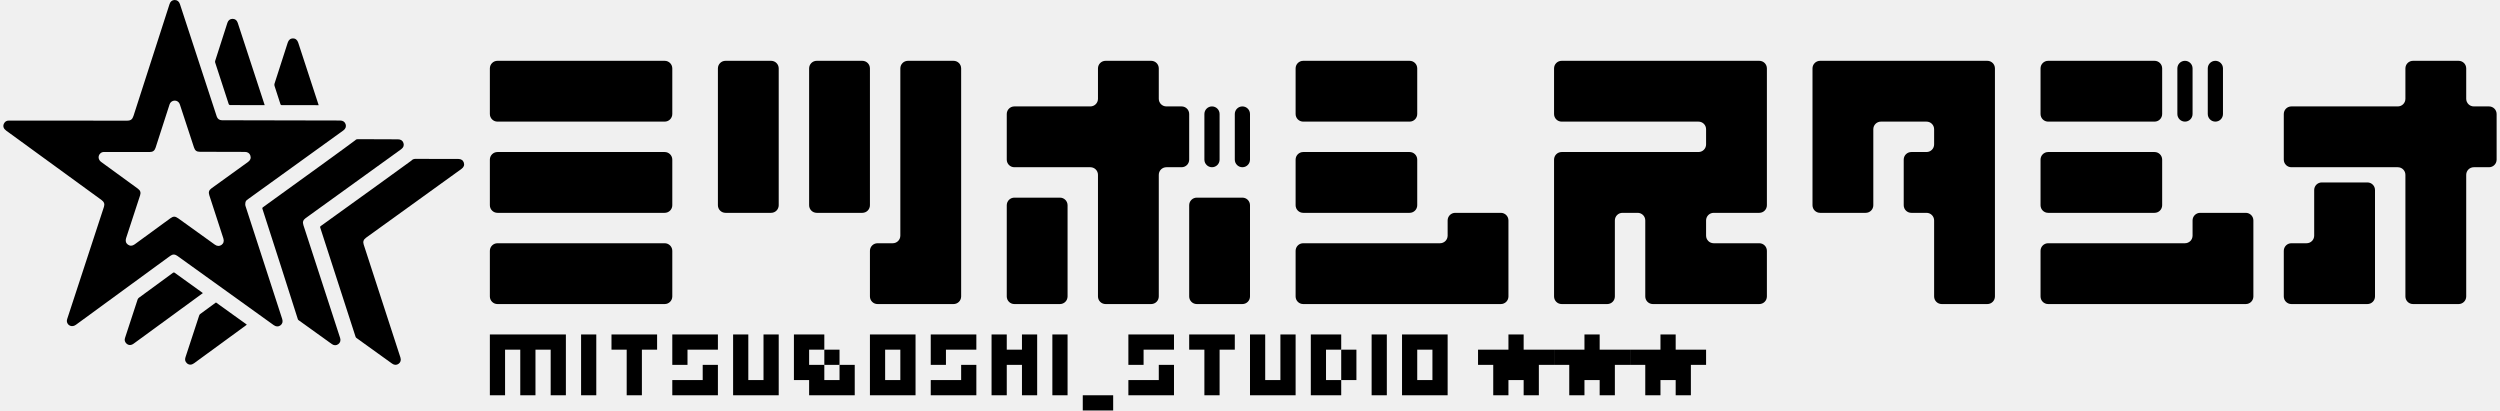
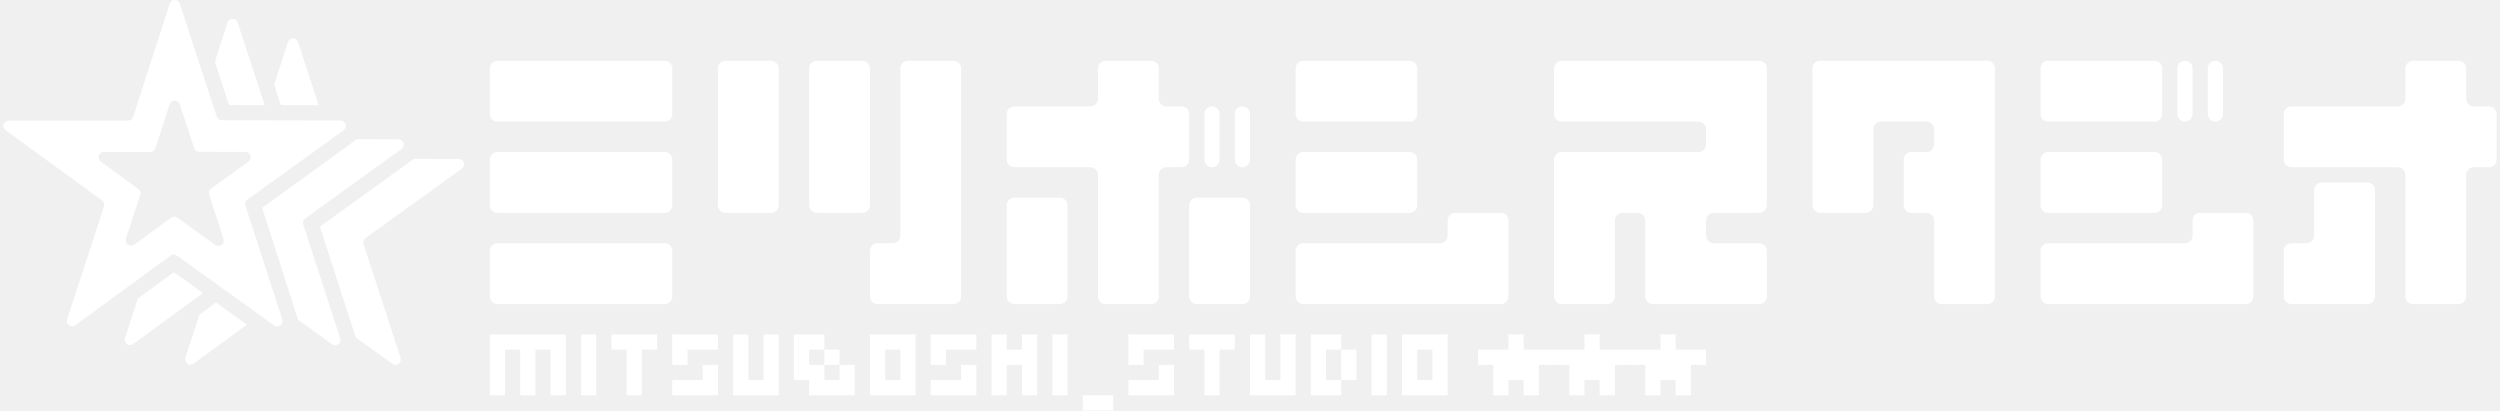
<svg xmlns="http://www.w3.org/2000/svg" id="_レイヤー_1" data-name="レイヤー_1" version="1.1" viewBox="0 0 1480 243">
+   <defs>
+     <style>
+       .st0 {
+         fill: #fff;
+       }
+     </style>
+   </defs>
  <g>
-     <path d="M75.12,71.43c2.29,0,3.23-.71,3.94-2.9,7.1-22.05,14.21-44.09,21.32-66.14C100.87.86,101.95.02,103.4,0c1.45-.02,2.61.86,3.11,2.4,5.52,16.87,20.04,61.22,21.79,66.53.48,1.46,1.59,2.25,3.12,2.26,3.11.02,61.26.13,69.92.15,1.63,0,2.81.79,3.27,2.18.47,1.39-.01,2.73-1.34,3.69-18.68,13.47-37.35,26.94-56.03,40.4-.79.57-1.71,1.08-1.92,2.1-.15.73-.2,1.57.02,2.27,2.42,7.61,16.96,52.22,21.74,66.92.5,1.55.1,2.89-1.12,3.76-1.19.85-2.56.79-3.92-.19-18.98-13.63-37.96-27.26-56.93-40.9-1.62-1.17-2.85-1.17-4.47,0-18.56,13.55-37.13,27.09-55.66,40.67-2,1.46-3.95.76-4.82-.48-.63-.9-.73-1.86-.38-2.91,2.28-6.92,16.76-51.18,21.75-66.39.55-1.68.1-2.95-1.42-4.05-18.81-13.69-37.63-27.39-56.45-41.08-1.56-1.14-2.06-2.59-1.36-4.09.57-1.22,1.54-1.85,2.89-1.86,2.09,0,4.18,0,6.28,0,9.63,0,59.17.03,63.64.05ZM61.64,89.97c-.85,0-1.58.23-2.2.8-1.57,1.44-1.38,3.77.43,5.09,7.25,5.28,14.51,10.56,21.76,15.84,1.46,1.07,1.86,2.27,1.31,3.94-2.76,8.45-5.53,16.89-8.29,25.34-.52,1.6-.14,2.97,1.07,3.84,1.23.89,2.63.84,3.98-.15,7.03-5.13,14.06-10.27,21.09-15.4,1.82-1.33,2.9-1.32,4.75,0,7.21,5.18,14.41,10.36,21.62,15.54,1.38.99,2.77,1.04,3.99.16,1.21-.88,1.6-2.25,1.08-3.84-2.77-8.52-5.54-17.04-8.32-25.56-.59-1.82-.21-3.01,1.34-4.12,7.22-5.21,14.44-10.41,21.65-15.62,1.35-.97,1.8-2.3,1.31-3.76-.46-1.37-1.61-2.13-3.21-2.14-2.65-.02-20.41-.07-26.64-.07-1.93,0-2.91-.7-3.51-2.53-2.77-8.44-5.53-16.89-8.32-25.33-.16-.47-.38-.97-.7-1.34-1.62-1.88-4.68-1.24-5.45,1.15-2.77,8.55-5.52,17.1-8.28,25.65-.57,1.76-1.62,2.53-3.46,2.53-4.48,0-22.48,0-27.01,0Z" />
-     <path d="M271.27,94.09c1.71,0,2.85.76,3.32,2.19.47,1.44-.01,2.71-1.41,3.72-14.63,10.55-52.31,37.72-56.51,40.75-1.47,1.06-1.91,2.35-1.37,4,5.78,17.76,20.29,62.37,21.76,66.92.49,1.53.1,2.83-1.08,3.69-1.18.86-2.54.84-3.85-.1-7.05-5.06-14.11-10.12-21.15-15.2-.26-.18-.44-.54-.54-.86-.87-2.75-20.03-62.01-20.84-64.38-.18-.51-.06-.76.36-1.06,17.56-12.65,53.3-38.36,53.53-38.63.81-.95,1.8-1.13,3.02-1.1,3.99.09,20.49.06,24.74.06Z" />
-     <path d="M235.59,82.48c1.66,0,2.8.76,3.26,2.17.47,1.42,0,2.7-1.34,3.68-13.53,9.76-51.24,36.95-56.56,40.79-1.51,1.09-1.93,2.33-1.34,4.13,2.58,7.94,17.09,52.51,21.75,66.85.47,1.45.06,2.79-1.09,3.64-1.15.85-2.55.86-3.8-.04-6.58-4.72-13.16-9.44-19.73-14.17-.18-.13-.35-.34-.41-.54-.77-2.63-19.73-61.66-20.94-65.25-.19-.56-.08-.8.36-1.12,14.19-10.22,54.1-39.07,54.6-39.62.42-.46.84-.62,1.45-.61,3.97.03,19.83.08,23.79.09Z" />
-     <path d="M156.7,62.24c-1.65,0-15.02-.05-20.2-.03-.66,0-.97-.15-1.18-.82-2.63-8.13-5.3-16.25-7.94-24.37-.1-.3-.1-.68,0-.97,2.41-7.54,4.83-15.07,7.26-22.6.47-1.45,1.6-2.29,3.02-2.3,1.47,0,2.57.81,3.07,2.33,4.91,14.97,15.52,47.39,15.97,48.77Z" />
-     <path d="M120.1,173.51c-2.69,1.96-29.93,21.86-40.94,29.9-1.61,1.18-3.21,1.11-4.46-.19-.85-.89-1.08-1.95-.71-3.1,1.03-3.19,6.01-18.41,7.48-22.83.13-.38.42-.77.74-1.01,6.7-4.92,13.42-9.82,20.12-14.73.36-.27.62-.4,1.07-.08,5.43,3.93,10.89,7.84,16.33,11.75.1.07.19.15.36.29Z" />
-     <path d="M188.64,62.26c-.61,0-15.01-.02-21.67-.01-.55,0-.81-.15-.98-.69-1.15-3.58-2.34-7.15-3.48-10.74-.13-.4-.12-.92.01-1.32,2.59-8.09,5.2-16.18,7.82-24.27.52-1.61,1.64-2.51,3.1-2.51,1.46,0,2.58.92,3.1,2.52,3.95,12.07,12.01,36.71,12.11,37.02Z" />
-     <path d="M127.88,179.07c6.06,4.35,12.11,8.7,18.23,13.1-.19.17-.32.3-.47.41-10.27,7.5-20.54,15-30.81,22.5-1.44,1.05-2.95,1.05-4.14,0-1.09-.96-1.35-2.15-.91-3.51,1.42-4.34,6.83-20.86,8.13-24.78.11-.32.31-.68.57-.87,3.03-2.24,6.08-4.46,9.12-6.68.08-.06.16-.1.28-.17Z" />
+     <path class="st0" d="M75.12,71.43c2.29,0,3.23-.71,3.94-2.9,7.1-22.05,14.21-44.09,21.32-66.14C100.87.86,101.95.02,103.4,0c1.45-.02,2.61.86,3.11,2.4,5.52,16.87,20.04,61.22,21.79,66.53.48,1.46,1.59,2.25,3.12,2.26,3.11.02,61.26.13,69.92.15,1.63,0,2.81.79,3.27,2.18.47,1.39-.01,2.73-1.34,3.69-18.68,13.47-37.35,26.94-56.03,40.4-.79.57-1.71,1.08-1.92,2.1-.15.73-.2,1.57.02,2.27,2.42,7.61,16.96,52.22,21.74,66.92.5,1.55.1,2.89-1.12,3.76-1.19.85-2.56.79-3.92-.19-18.98-13.63-37.96-27.26-56.93-40.9-1.62-1.17-2.85-1.17-4.47,0-18.56,13.55-37.13,27.09-55.66,40.67-2,1.46-3.95.76-4.82-.48-.63-.9-.73-1.86-.38-2.91,2.28-6.92,16.76-51.18,21.75-66.39.55-1.68.1-2.95-1.42-4.05-18.81-13.69-37.63-27.39-56.45-41.08-1.56-1.14-2.06-2.59-1.36-4.09.57-1.22,1.54-1.85,2.89-1.86,2.09,0,4.18,0,6.28,0,9.63,0,59.17.03,63.64.05ZM61.64,89.97c-.85,0-1.58.23-2.2.8-1.57,1.44-1.38,3.77.43,5.09,7.25,5.28,14.51,10.56,21.76,15.84,1.46,1.07,1.86,2.27,1.31,3.94-2.76,8.45-5.53,16.89-8.29,25.34-.52,1.6-.14,2.97,1.07,3.84,1.23.89,2.63.84,3.98-.15,7.03-5.13,14.06-10.27,21.09-15.4,1.82-1.33,2.9-1.32,4.75,0,7.21,5.18,14.41,10.36,21.62,15.54,1.38.99,2.77,1.04,3.99.16,1.21-.88,1.6-2.25,1.08-3.84-2.77-8.52-5.54-17.04-8.32-25.56-.59-1.82-.21-3.01,1.34-4.12,7.22-5.21,14.44-10.41,21.65-15.62,1.35-.97,1.8-2.3,1.31-3.76-.46-1.37-1.61-2.13-3.21-2.14-2.65-.02-20.41-.07-26.64-.07-1.93,0-2.91-.7-3.51-2.53-2.77-8.44-5.53-16.89-8.32-25.33-.16-.47-.38-.97-.7-1.34-1.62-1.88-4.68-1.24-5.45,1.15-2.77,8.55-5.52,17.1-8.28,25.65-.57,1.76-1.62,2.53-3.46,2.53-4.48,0-22.48,0-27.01,0Z" />
+     <path class="st0" d="M271.27,94.09c1.71,0,2.85.76,3.32,2.19.47,1.44-.01,2.71-1.41,3.72-14.63,10.55-52.31,37.72-56.51,40.75-1.47,1.06-1.91,2.35-1.37,4,5.78,17.76,20.29,62.37,21.76,66.92.49,1.53.1,2.83-1.08,3.69-1.18.86-2.54.84-3.85-.1-7.05-5.06-14.11-10.12-21.15-15.2-.26-.18-.44-.54-.54-.86-.87-2.75-20.03-62.01-20.84-64.38-.18-.51-.06-.76.36-1.06,17.56-12.65,53.3-38.36,53.53-38.63.81-.95,1.8-1.13,3.02-1.1,3.99.09,20.49.06,24.74.06Z" />
+     <path class="st0" d="M235.59,82.48c1.66,0,2.8.76,3.26,2.17.47,1.42,0,2.7-1.34,3.68-13.53,9.76-51.24,36.95-56.56,40.79-1.51,1.09-1.93,2.33-1.34,4.13,2.58,7.94,17.09,52.51,21.75,66.85.47,1.45.06,2.79-1.09,3.64-1.15.85-2.55.86-3.8-.04-6.58-4.72-13.16-9.44-19.73-14.17-.18-.13-.35-.34-.41-.54-.77-2.63-19.73-61.66-20.94-65.25-.19-.56-.08-.8.36-1.12,14.19-10.22,54.1-39.07,54.6-39.62.42-.46.84-.62,1.45-.61,3.97.03,19.83.08,23.79.09Z" />
+     <path class="st0" d="M156.7,62.24c-1.65,0-15.02-.05-20.2-.03-.66,0-.97-.15-1.18-.82-2.63-8.13-5.3-16.25-7.94-24.37-.1-.3-.1-.68,0-.97,2.41-7.54,4.83-15.07,7.26-22.6.47-1.45,1.6-2.29,3.02-2.3,1.47,0,2.57.81,3.07,2.33,4.91,14.97,15.52,47.39,15.97,48.77Z" />
+     <path class="st0" d="M120.1,173.51c-2.69,1.96-29.93,21.86-40.94,29.9-1.61,1.18-3.21,1.11-4.46-.19-.85-.89-1.08-1.95-.71-3.1,1.03-3.19,6.01-18.41,7.48-22.83.13-.38.42-.77.74-1.01,6.7-4.92,13.42-9.82,20.12-14.73.36-.27.62-.4,1.07-.08,5.43,3.93,10.89,7.84,16.33,11.75.1.07.19.15.36.29Z" />
+     <path class="st0" d="M188.64,62.26c-.61,0-15.01-.02-21.67-.01-.55,0-.81-.15-.98-.69-1.15-3.58-2.34-7.15-3.48-10.74-.13-.4-.12-.92.01-1.32,2.59-8.09,5.2-16.18,7.82-24.27.52-1.61,1.64-2.51,3.1-2.51,1.46,0,2.58.92,3.1,2.52,3.95,12.07,12.01,36.71,12.11,37.02Z" />
+     <path class="st0" d="M127.88,179.07c6.06,4.35,12.11,8.7,18.23,13.1-.19.17-.32.3-.47.41-10.27,7.5-20.54,15-30.81,22.5-1.44,1.05-2.95,1.05-4.14,0-1.09-.96-1.35-2.15-.91-3.51,1.42-4.34,6.83-20.86,8.13-24.78.11-.32.31-.68.57-.87,3.03-2.24,6.08-4.46,9.12-6.68.08-.06.16-.1.28-.17Z" />
  </g>
-   <rect x="290" y="90" width="108" height="36" rx="4.5" ry="4.5" />
-   <rect x="290" y="144" width="108" height="36" rx="4.5" ry="4.5" />
-   <rect x="290" y="36" width="108" height="36" rx="4.5" ry="4.5" />
-   <rect x="713" y="63" width="9" height="36" rx="4.5" ry="4.5" />
-   <rect x="731" y="63" width="9" height="36" rx="4.5" ry="4.5" />
-   <rect x="479" y="36" width="36" height="90" rx="4.5" ry="4.5" />
-   <path d="M699.5,63h-9c-2.49,0-4.5-2.01-4.5-4.5v-18c0-2.49-2.01-4.5-4.5-4.5h-27c-2.49,0-4.5,2.01-4.5,4.5v18c0,2.49-2.01,4.5-4.5,4.5h-45c-2.49,0-4.5,2.01-4.5,4.5v27c0,2.49,2.01,4.5,4.5,4.5h45c2.49,0,4.5,2.01,4.5,4.5v72c0,2.49,2.01,4.5,4.5,4.5h27c2.49,0,4.5-2.01,4.5-4.5v-72c0-2.49,2.01-4.5,4.5-4.5h9c2.49,0,4.5-2.01,4.5-4.5v-27c0-2.49-2.01-4.5-4.5-4.5Z" />
-   <rect x="425" y="36" width="36" height="90" rx="4.5" ry="4.5" />
-   <rect x="596" y="117" width="36" height="63" rx="4.5" ry="4.5" />
-   <rect x="704" y="117" width="36" height="63" rx="4.5" ry="4.5" />
-   <path d="M533,40.5v99c0,2.49-2.01,4.5-4.5,4.5h-9c-2.49,0-4.5,2.01-4.5,4.5v27c0,2.49,2.01,4.5,4.5,4.5h45c2.49,0,4.5-2.01,4.5-4.5V40.5c0-2.49-2.01-4.5-4.5-4.5h-27c-2.49,0-4.5,2.01-4.5,4.5Z" />
-   <rect x="785" y="72" width="36" height="72" rx="4.5" ry="4.5" transform="translate(911 -695) rotate(90)" />
-   <rect x="785" y="18" width="36" height="72" rx="4.5" ry="4.5" transform="translate(857 -749) rotate(90)" />
-   <path d="M771.5,144h81c2.49,0,4.5-2.01,4.5-4.5v-9c0-2.49,2.01-4.5,4.5-4.5h27c2.49,0,4.5,2.01,4.5,4.5v45c0,2.49-2.01,4.5-4.5,4.5h-117c-2.49,0-4.5-2.01-4.5-4.5v-27c0-2.49,2.01-4.5,4.5-4.5Z" />
-   <polygon points="290 198 290 234 299 234 299 207 308 207 308 234 317 234 317 207 326 207 326 234 335 234 335 198 290 198" />
-   <rect x="344" y="198" width="9" height="36" />
-   <rect x="623" y="198" width="9" height="36" />
-   <polygon points="398 216 407 216 407 207 425 207 425 198 398 198 398 216" />
-   <polygon points="416 225 398 225 398 234 425 234 425 216 416 216 416 225" />
-   <polygon points="551 216 560 216 560 207 578 207 578 198 551 198 551 216" />
-   <polygon points="569 225 551 225 551 234 578 234 578 216 569 216 569 225" />
-   <polygon points="452 225 443 225 443 198 434 198 434 234 461 234 461 198 452 198 452 225" />
-   <rect x="488" y="207" width="9" height="9" />
-   <polygon points="497 225 488 225 488 216 479 216 479 207 488 207 488 198 470 198 470 225 479 225 479 234 506 234 506 216 497 216 497 225" />
-   <path d="M515,198v36h27v-36h-27ZM533,225h-9v-18h9v18Z" />
-   <polygon points="605 207 596 207 596 198 587 198 587 234 596 234 596 216 605 216 605 234 614 234 614 198 605 198 605 207" />
-   <polygon points="362 198 362 207 371 207 371 234 380 234 380 207 389 207 389 198 362 198" />
-   <rect x="1226" y="18" width="36" height="72" rx="4.5" ry="4.5" transform="translate(1298 -1190) rotate(90)" />
-   <rect x="1289" y="36" width="9" height="36" rx="4.5" ry="4.5" />
-   <rect x="1307" y="36" width="9" height="36" rx="4.5" ry="4.5" />
-   <rect x="1226" y="72" width="36" height="72" rx="4.5" ry="4.5" transform="translate(1352 -1136) rotate(90)" />
-   <path d="M1212.5,144h81c2.49,0,4.5-2.01,4.5-4.5v-9c0-2.49,2.01-4.5,4.5-4.5h27c2.49,0,4.5,2.01,4.5,4.5v45c0,2.49-2.01,4.5-4.5,4.5h-117c-2.49,0-4.5-2.01-4.5-4.5v-27c0-2.49,2.01-4.5,4.5-4.5Z" />
-   <path d="M920,40.5v27c0,2.49,2.01,4.5,4.5,4.5h81c2.49,0,4.5,2.01,4.5,4.5v9c0,2.49-2.01,4.5-4.5,4.5h-81c-2.49,0-4.5,2.01-4.5,4.5v81c0,2.49,2.01,4.5,4.5,4.5h27c2.49,0,4.5-2.01,4.5-4.5v-45c0-2.49,2.01-4.5,4.5-4.5h9c2.49,0,4.5,2.01,4.5,4.5v45c0,2.49,2.01,4.5,4.5,4.5h63c2.49,0,4.5-2.01,4.5-4.5v-27c0-2.49-2.01-4.5-4.5-4.5h-27c-2.49,0-4.5-2.01-4.5-4.5v-9c0-2.49,2.01-4.5,4.5-4.5h27c2.49,0,4.5-2.01,4.5-4.5V40.5c0-2.49-2.01-4.5-4.5-4.5h-117c-2.49,0-4.5,2.01-4.5,4.5Z" />
-   <path d="M1073,121.5V40.5c0-2.49,2.01-4.5,4.5-4.5h99c2.49,0,4.5,2.01,4.5,4.5v135c0,2.49-2.01,4.5-4.5,4.5h-27c-2.49,0-4.5-2.01-4.5-4.5v-45c0-2.49-2.01-4.5-4.5-4.5h-9c-2.49,0-4.5-2.01-4.5-4.5v-27c0-2.49,2.01-4.5,4.5-4.5h9c2.49,0,4.5-2.01,4.5-4.5v-9c0-2.49-2.01-4.5-4.5-4.5h-27c-2.49,0-4.5,2.01-4.5,4.5v45c0,2.49-2.01,4.5-4.5,4.5h-27c-2.49,0-4.5-2.01-4.5-4.5Z" />
+   <rect class="st0" x="290" y="90" width="108" height="36" rx="4.5" ry="4.5" />
+   <rect class="st0" x="290" y="144" width="108" height="36" rx="4.5" ry="4.5" />
+   <rect class="st0" x="290" y="36" width="108" height="36" rx="4.5" ry="4.5" />
+   <rect class="st0" x="713" y="63" width="9" height="36" rx="4.5" ry="4.5" />
+   <rect class="st0" x="731" y="63" width="9" height="36" rx="4.5" ry="4.5" />
+   <rect class="st0" x="479" y="36" width="36" height="90" rx="4.5" ry="4.5" />
+   <path class="st0" d="M699.5,63h-9c-2.49,0-4.5-2.01-4.5-4.5v-18c0-2.49-2.01-4.5-4.5-4.5h-27c-2.49,0-4.5,2.01-4.5,4.5v18c0,2.49-2.01,4.5-4.5,4.5h-45c-2.49,0-4.5,2.01-4.5,4.5v27c0,2.49,2.01,4.5,4.5,4.5h45c2.49,0,4.5,2.01,4.5,4.5v72c0,2.49,2.01,4.5,4.5,4.5h27c2.49,0,4.5-2.01,4.5-4.5v-72c0-2.49,2.01-4.5,4.5-4.5h9c2.49,0,4.5-2.01,4.5-4.5v-27c0-2.49-2.01-4.5-4.5-4.5Z" />
+   <rect class="st0" x="425" y="36" width="36" height="90" rx="4.5" ry="4.5" />
+   <rect class="st0" x="596" y="117" width="36" height="63" rx="4.5" ry="4.5" />
+   <rect class="st0" x="704" y="117" width="36" height="63" rx="4.5" ry="4.5" />
+   <path class="st0" d="M533,40.5v99c0,2.49-2.01,4.5-4.5,4.5h-9c-2.49,0-4.5,2.01-4.5,4.5v27c0,2.49,2.01,4.5,4.5,4.5h45c2.49,0,4.5-2.01,4.5-4.5V40.5c0-2.49-2.01-4.5-4.5-4.5h-27c-2.49,0-4.5,2.01-4.5,4.5Z" />
+   <rect class="st0" x="785" y="72" width="36" height="72" rx="4.5" ry="4.5" transform="translate(911 -695) rotate(90)" />
+   <rect class="st0" x="785" y="18" width="36" height="72" rx="4.5" ry="4.5" transform="translate(857 -749) rotate(90)" />
+   <path class="st0" d="M771.5,144h81c2.49,0,4.5-2.01,4.5-4.5v-9c0-2.49,2.01-4.5,4.5-4.5h27c2.49,0,4.5,2.01,4.5,4.5v45c0,2.49-2.01,4.5-4.5,4.5h-117c-2.49,0-4.5-2.01-4.5-4.5v-27c0-2.49,2.01-4.5,4.5-4.5Z" />
+   <polygon class="st0" points="290 198 290 234 299 234 299 207 308 207 308 234 317 234 317 207 326 207 326 234 335 234 335 198 290 198" />
+   <rect class="st0" x="344" y="198" width="9" height="36" />
+   <rect class="st0" x="623" y="198" width="9" height="36" />
+   <polygon class="st0" points="398 216 407 216 407 207 425 207 425 198 398 198 398 216" />
+   <polygon class="st0" points="416 225 398 225 398 234 425 234 425 216 416 216 416 225" />
+   <polygon class="st0" points="551 216 560 216 560 207 578 207 578 198 551 198 551 216" />
+   <polygon class="st0" points="569 225 551 225 551 234 578 234 578 216 569 216 569 225" />
+   <polygon class="st0" points="452 225 443 225 443 198 434 198 434 234 461 234 461 198 452 198 452 225" />
+   <rect class="st0" x="488" y="207" width="9" height="9" />
+   <polygon class="st0" points="497 225 488 225 488 216 479 216 479 207 488 207 488 198 470 198 470 225 479 225 479 234 506 234 506 216 497 216 497 225" />
+   <path class="st0" d="M515,198v36h27v-36h-27ZM533,225h-9v-18h9v18Z" />
+   <polygon class="st0" points="605 207 596 207 596 198 587 198 587 234 596 234 596 216 605 216 605 234 614 234 614 198 605 198 605 207" />
+   <polygon class="st0" points="362 198 362 207 371 207 371 234 380 234 380 207 389 207 389 198 362 198" />
+   <rect class="st0" x="1226" y="18" width="36" height="72" rx="4.5" ry="4.5" transform="translate(1298 -1190) rotate(90)" />
+   <rect class="st0" x="1289" y="36" width="9" height="36" rx="4.5" ry="4.5" />
+   <rect class="st0" x="1307" y="36" width="9" height="36" rx="4.5" ry="4.5" />
+   <rect class="st0" x="1226" y="72" width="36" height="72" rx="4.5" ry="4.5" transform="translate(1352 -1136) rotate(90)" />
+   <path class="st0" d="M1212.5,144h81c2.49,0,4.5-2.01,4.5-4.5v-9c0-2.49,2.01-4.5,4.5-4.5h27c2.49,0,4.5,2.01,4.5,4.5v45c0,2.49-2.01,4.5-4.5,4.5h-117c-2.49,0-4.5-2.01-4.5-4.5v-27c0-2.49,2.01-4.5,4.5-4.5Z" />
+   <path class="st0" d="M920,40.5v27c0,2.49,2.01,4.5,4.5,4.5h81c2.49,0,4.5,2.01,4.5,4.5v9c0,2.49-2.01,4.5-4.5,4.5h-81c-2.49,0-4.5,2.01-4.5,4.5v81c0,2.49,2.01,4.5,4.5,4.5h27c2.49,0,4.5-2.01,4.5-4.5v-45c0-2.49,2.01-4.5,4.5-4.5h9c2.49,0,4.5,2.01,4.5,4.5v45c0,2.49,2.01,4.5,4.5,4.5h63c2.49,0,4.5-2.01,4.5-4.5v-27c0-2.49-2.01-4.5-4.5-4.5h-27c-2.49,0-4.5-2.01-4.5-4.5v-9c0-2.49,2.01-4.5,4.5-4.5h27c2.49,0,4.5-2.01,4.5-4.5V40.5c0-2.49-2.01-4.5-4.5-4.5h-117c-2.49,0-4.5,2.01-4.5,4.5Z" />
+   <path class="st0" d="M1073,121.5V40.5c0-2.49,2.01-4.5,4.5-4.5h99c2.49,0,4.5,2.01,4.5,4.5v135c0,2.49-2.01,4.5-4.5,4.5h-27c-2.49,0-4.5-2.01-4.5-4.5v-45c0-2.49-2.01-4.5-4.5-4.5h-9c-2.49,0-4.5-2.01-4.5-4.5v-27c0-2.49,2.01-4.5,4.5-4.5h9c2.49,0,4.5-2.01,4.5-4.5v-9c0-2.49-2.01-4.5-4.5-4.5h-27c-2.49,0-4.5,2.01-4.5,4.5v45c0,2.49-2.01,4.5-4.5,4.5h-27c-2.49,0-4.5-2.01-4.5-4.5Z" />
  <g>
-     <path d="M1473.5,63h-9c-2.49,0-4.5-2.01-4.5-4.5v-18c0-2.49-2.01-4.5-4.5-4.5h-27c-2.49,0-4.5,2.01-4.5,4.5v18c0,2.49-2.01,4.5-4.5,4.5h-63c-2.49,0-4.5,2.01-4.5,4.5v27c0,2.49,2.01,4.5,4.5,4.5h63c2.49,0,4.5,2.01,4.5,4.5v72c0,2.49,2.01,4.5,4.5,4.5h27c2.49,0,4.5-2.01,4.5-4.5v-72c0-2.49,2.01-4.5,4.5-4.5h9c2.49,0,4.5-2.01,4.5-4.5v-27c0-2.49-2.01-4.5-4.5-4.5Z" />
-     <path d="M1365.5,144h-9c-2.49,0-4.5,2.01-4.5,4.5v27c0,2.49,2.01,4.5,4.5,4.5h45c2.49,0,4.5-2.01,4.5-4.5v-63c0-2.49-2.01-4.5-4.5-4.5h-27c-2.49,0-4.5,2.01-4.5,4.5v27c0,2.49-2.01,4.5-4.5,4.5Z" />
+     <path class="st0" d="M1473.5,63h-9c-2.49,0-4.5-2.01-4.5-4.5v-18c0-2.49-2.01-4.5-4.5-4.5h-27c-2.49,0-4.5,2.01-4.5,4.5v18c0,2.49-2.01,4.5-4.5,4.5h-63c-2.49,0-4.5,2.01-4.5,4.5v27c0,2.49,2.01,4.5,4.5,4.5h63c2.49,0,4.5,2.01,4.5,4.5v72c0,2.49,2.01,4.5,4.5,4.5h27c2.49,0,4.5-2.01,4.5-4.5v-72c0-2.49,2.01-4.5,4.5-4.5h9c2.49,0,4.5-2.01,4.5-4.5v-27c0-2.49-2.01-4.5-4.5-4.5Z" />
+     <path class="st0" d="M1365.5,144h-9c-2.49,0-4.5,2.01-4.5,4.5v27c0,2.49,2.01,4.5,4.5,4.5h45c2.49,0,4.5-2.01,4.5-4.5v-63c0-2.49-2.01-4.5-4.5-4.5h-27c-2.49,0-4.5,2.01-4.5,4.5v27c0,2.49-2.01,4.5-4.5,4.5Z" />
  </g>
-   <polygon points="668 198 668 216 677 216 677 207 695 207 695 198 668 198" />
-   <polygon points="686 225 668 225 668 234 695 234 695 216 686 216 686 225" />
-   <polygon points="704 198 704 207 713 207 713 234 722 234 722 207 731 207 731 198 704 198" />
-   <rect x="812" y="198" width="9" height="36" />
-   <path d="M830,198v36h27v-36h-27ZM848,225h-9v-18h9v18Z" />
-   <polygon points="740 198 740 234 767 234 767 198 758 198 758 225 749 225 749 198 740 198" />
-   <polygon points="776 198 776 234 794 234 794 225 785 225 785 207 794 207 794 198 776 198" />
-   <rect x="794" y="207" width="9" height="18" />
-   <polygon points="875 207 875 216 884 216 884 234 893 234 893 225 902 225 902 234 911 234 911 216 920 216 920 207 902 207 902 198 893 198 893 207 875 207" />
-   <polygon points="920 207 920 216 929 216 929 234 938 234 938 225 947 225 947 234 956 234 956 216 965 216 965 207 947 207 947 198 938 198 938 207 920 207" />
-   <polygon points="965 207 965 216 974 216 974 234 983 234 983 225 992 225 992 234 1001 234 1001 216 1010 216 1010 207 992 207 992 198 983 198 983 207 965 207" />
-   <rect x="641" y="234" width="18" height="9" />
+   <polygon class="st0" points="668 198 668 216 677 216 677 207 695 207 695 198 668 198" />
+   <polygon class="st0" points="686 225 668 225 668 234 695 234 695 216 686 216 686 225" />
+   <polygon class="st0" points="704 198 704 207 713 207 713 234 722 234 722 207 731 207 731 198 704 198" />
+   <rect class="st0" x="812" y="198" width="9" height="36" />
+   <path class="st0" d="M830,198v36h27v-36h-27ZM848,225h-9v-18h9v18Z" />
+   <polygon class="st0" points="740 198 740 234 767 234 767 198 758 198 758 225 749 225 749 198 740 198" />
+   <polygon class="st0" points="776 198 776 234 794 234 794 225 785 225 785 207 794 207 794 198 776 198" />
+   <rect class="st0" x="794" y="207" width="9" height="18" />
+   <polygon class="st0" points="875 207 875 216 884 216 884 234 893 234 893 225 902 225 902 234 911 234 911 216 920 216 920 207 902 207 902 198 893 198 893 207 875 207" />
+   <polygon class="st0" points="920 207 920 216 929 216 929 234 938 234 938 225 947 225 947 234 956 234 956 216 965 216 965 207 947 207 947 198 938 198 938 207 920 207" />
+   <polygon class="st0" points="965 207 965 216 974 216 974 234 983 234 983 225 992 225 992 234 1001 234 1001 216 1010 216 1010 207 992 207 992 198 983 198 983 207 965 207" />
+   <rect class="st0" x="641" y="234" width="18" height="9" />
</svg>
